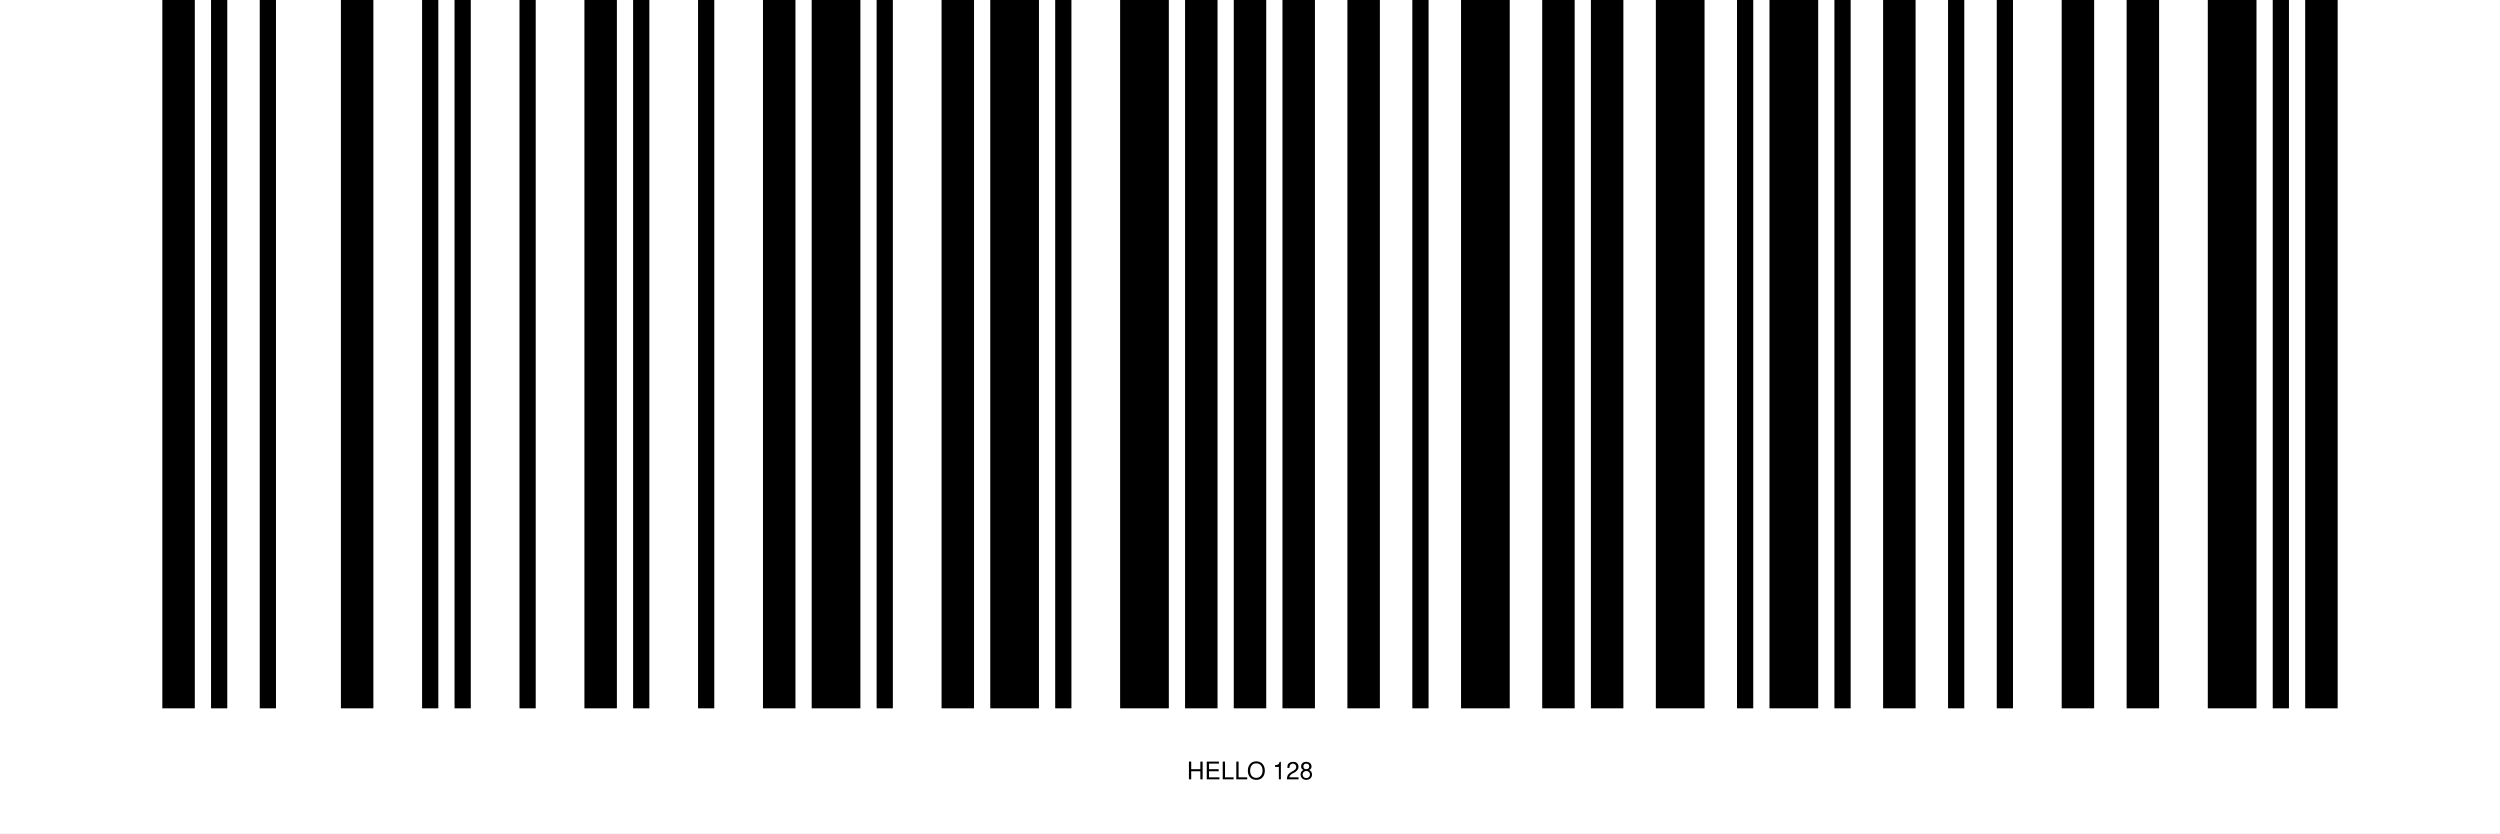
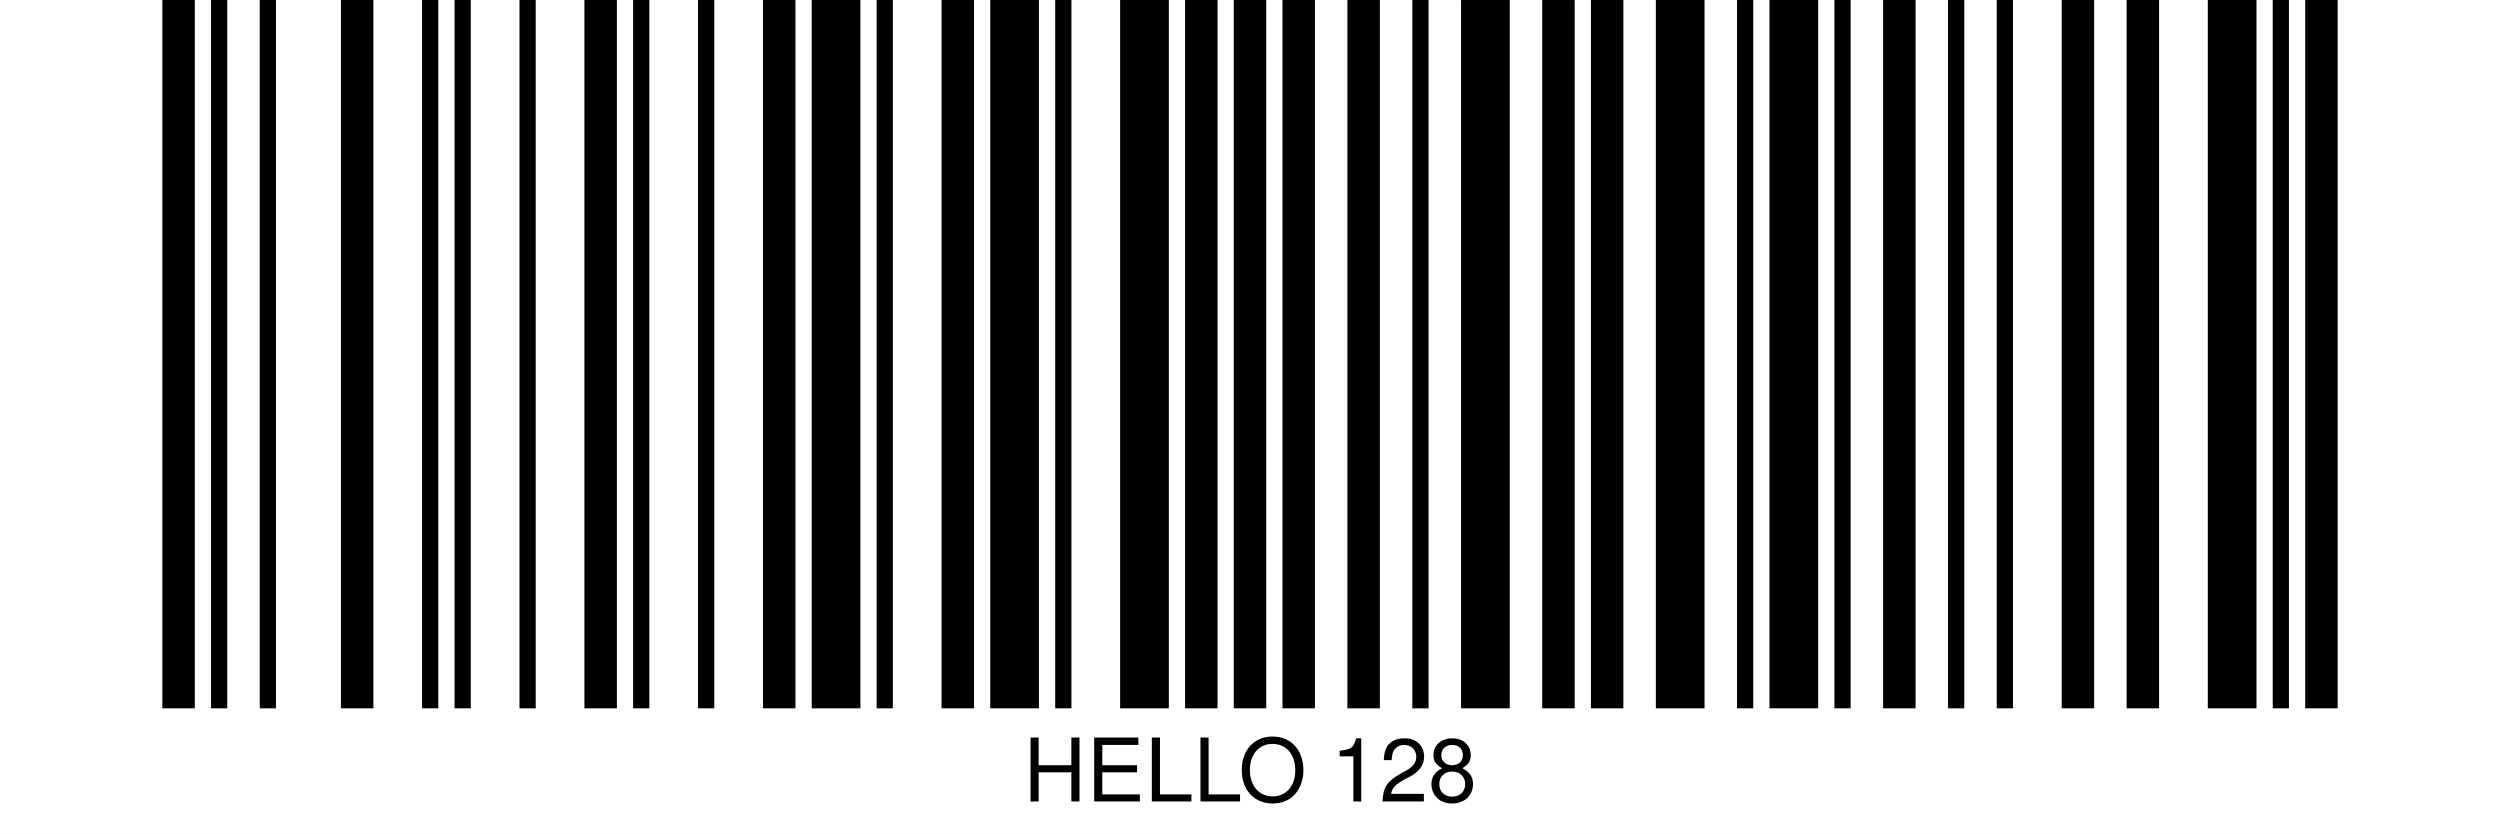
<svg xmlns="http://www.w3.org/2000/svg" width="300" height="100" viewBox="0 0 154 51.333">
  <rect width="154" height="51.333" fill="#ffffff" />
  <rect x="10" y="0" width="2" height="43.633" fill="#000000" />
  <rect x="13" y="0" width="1" height="43.633" fill="#000000" />
  <rect x="16" y="0" width="1" height="43.633" fill="#000000" />
  <rect x="21" y="0" width="2" height="43.633" fill="#000000" />
  <rect x="26" y="0" width="1" height="43.633" fill="#000000" />
  <rect x="28" y="0" width="1" height="43.633" fill="#000000" />
  <rect x="32" y="0" width="1" height="43.633" fill="#000000" />
  <rect x="36" y="0" width="2" height="43.633" fill="#000000" />
  <rect x="39" y="0" width="1" height="43.633" fill="#000000" />
  <rect x="43" y="0" width="1" height="43.633" fill="#000000" />
  <rect x="47" y="0" width="2" height="43.633" fill="#000000" />
  <rect x="50" y="0" width="3" height="43.633" fill="#000000" />
  <rect x="54" y="0" width="1" height="43.633" fill="#000000" />
  <rect x="58" y="0" width="2" height="43.633" fill="#000000" />
  <rect x="61" y="0" width="3" height="43.633" fill="#000000" />
  <rect x="65" y="0" width="1" height="43.633" fill="#000000" />
  <rect x="69" y="0" width="3" height="43.633" fill="#000000" />
  <rect x="73" y="0" width="2" height="43.633" fill="#000000" />
  <rect x="76" y="0" width="2" height="43.633" fill="#000000" />
  <rect x="79" y="0" width="2" height="43.633" fill="#000000" />
  <rect x="83" y="0" width="2" height="43.633" fill="#000000" />
  <rect x="87" y="0" width="1" height="43.633" fill="#000000" />
  <rect x="90" y="0" width="3" height="43.633" fill="#000000" />
  <rect x="95" y="0" width="2" height="43.633" fill="#000000" />
  <rect x="98" y="0" width="2" height="43.633" fill="#000000" />
  <rect x="102" y="0" width="3" height="43.633" fill="#000000" />
  <rect x="107" y="0" width="1" height="43.633" fill="#000000" />
  <rect x="109" y="0" width="3" height="43.633" fill="#000000" />
  <rect x="113" y="0" width="1" height="43.633" fill="#000000" />
  <rect x="116" y="0" width="2" height="43.633" fill="#000000" />
  <rect x="120" y="0" width="1" height="43.633" fill="#000000" />
  <rect x="123" y="0" width="1" height="43.633" fill="#000000" />
  <rect x="127" y="0" width="2" height="43.633" fill="#000000" />
  <rect x="131" y="0" width="2" height="43.633" fill="#000000" />
  <rect x="136" y="0" width="3" height="43.633" fill="#000000" />
  <rect x="140" y="0" width="1" height="43.633" fill="#000000" />
  <rect x="142" y="0" width="2" height="43.633" fill="#000000" />
-   <text x="77" y="48.008" font-family="Helvetica" font-size="1.5" text-anchor="middle" fill="#000000">HELLO 128</text>
+   <text x="77" y="49.37" font-family="Helvetica" font-size="5.39" text-anchor="middle" fill="#000000">HELLO 128</text>
</svg>
